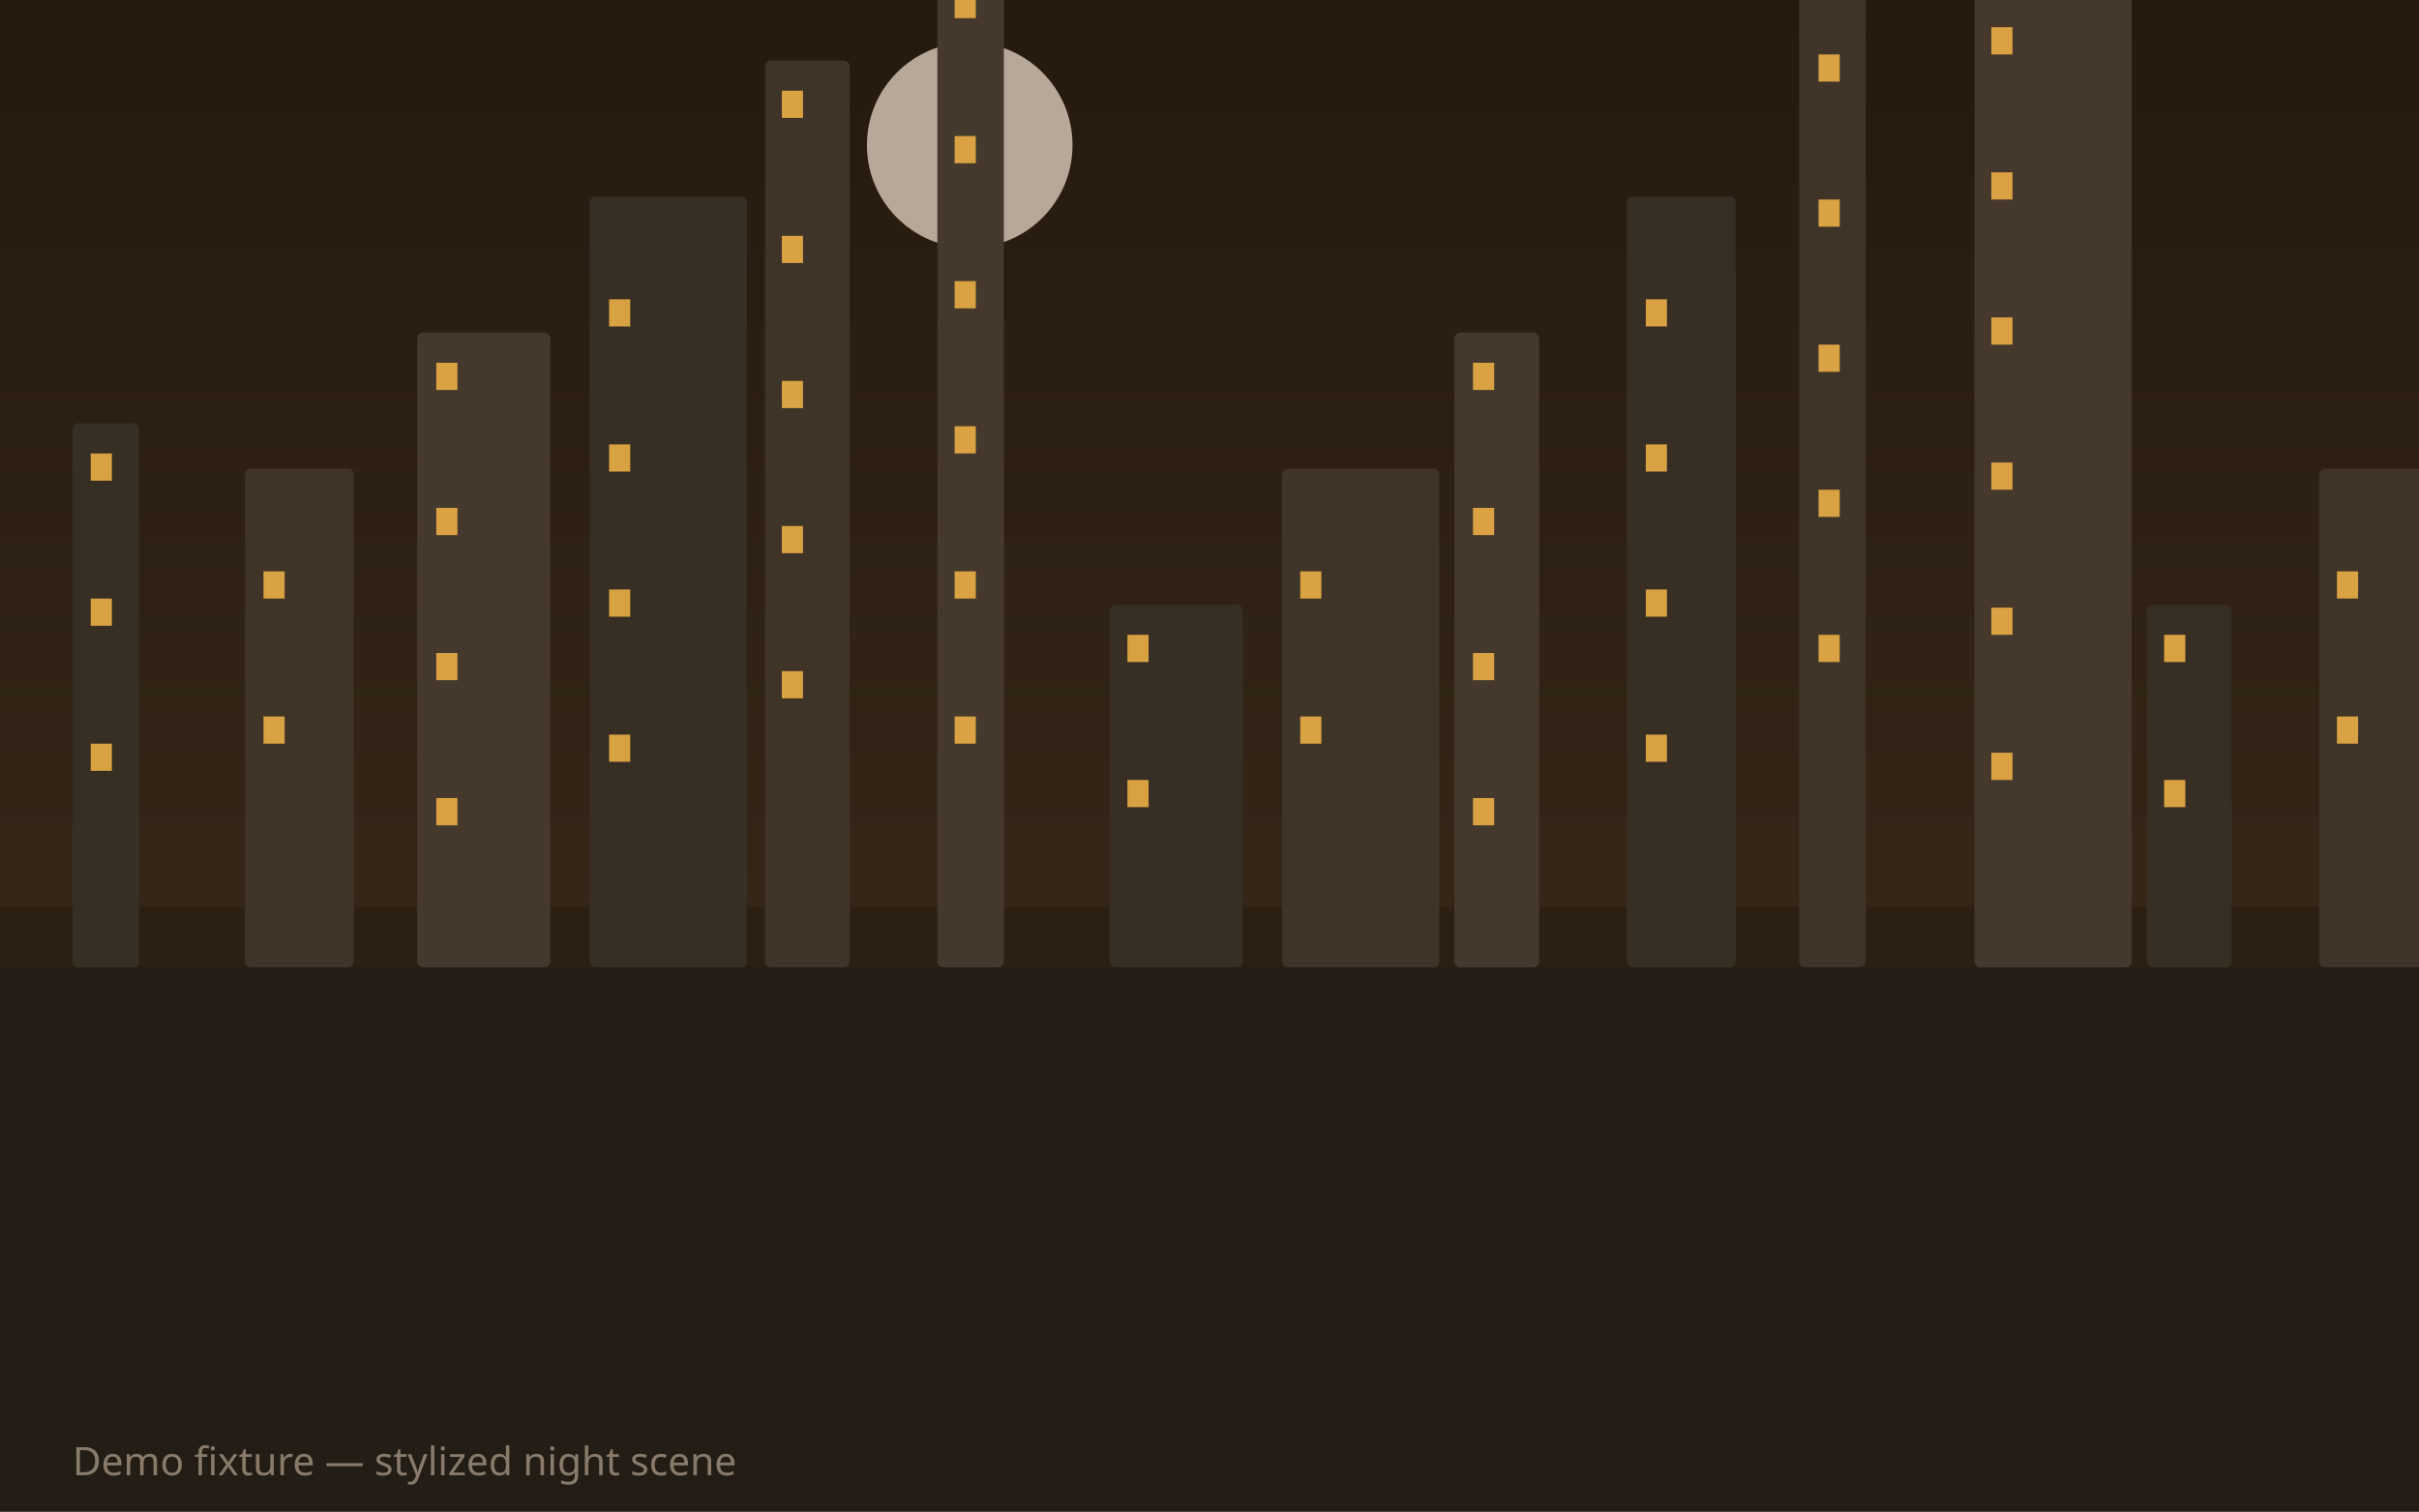
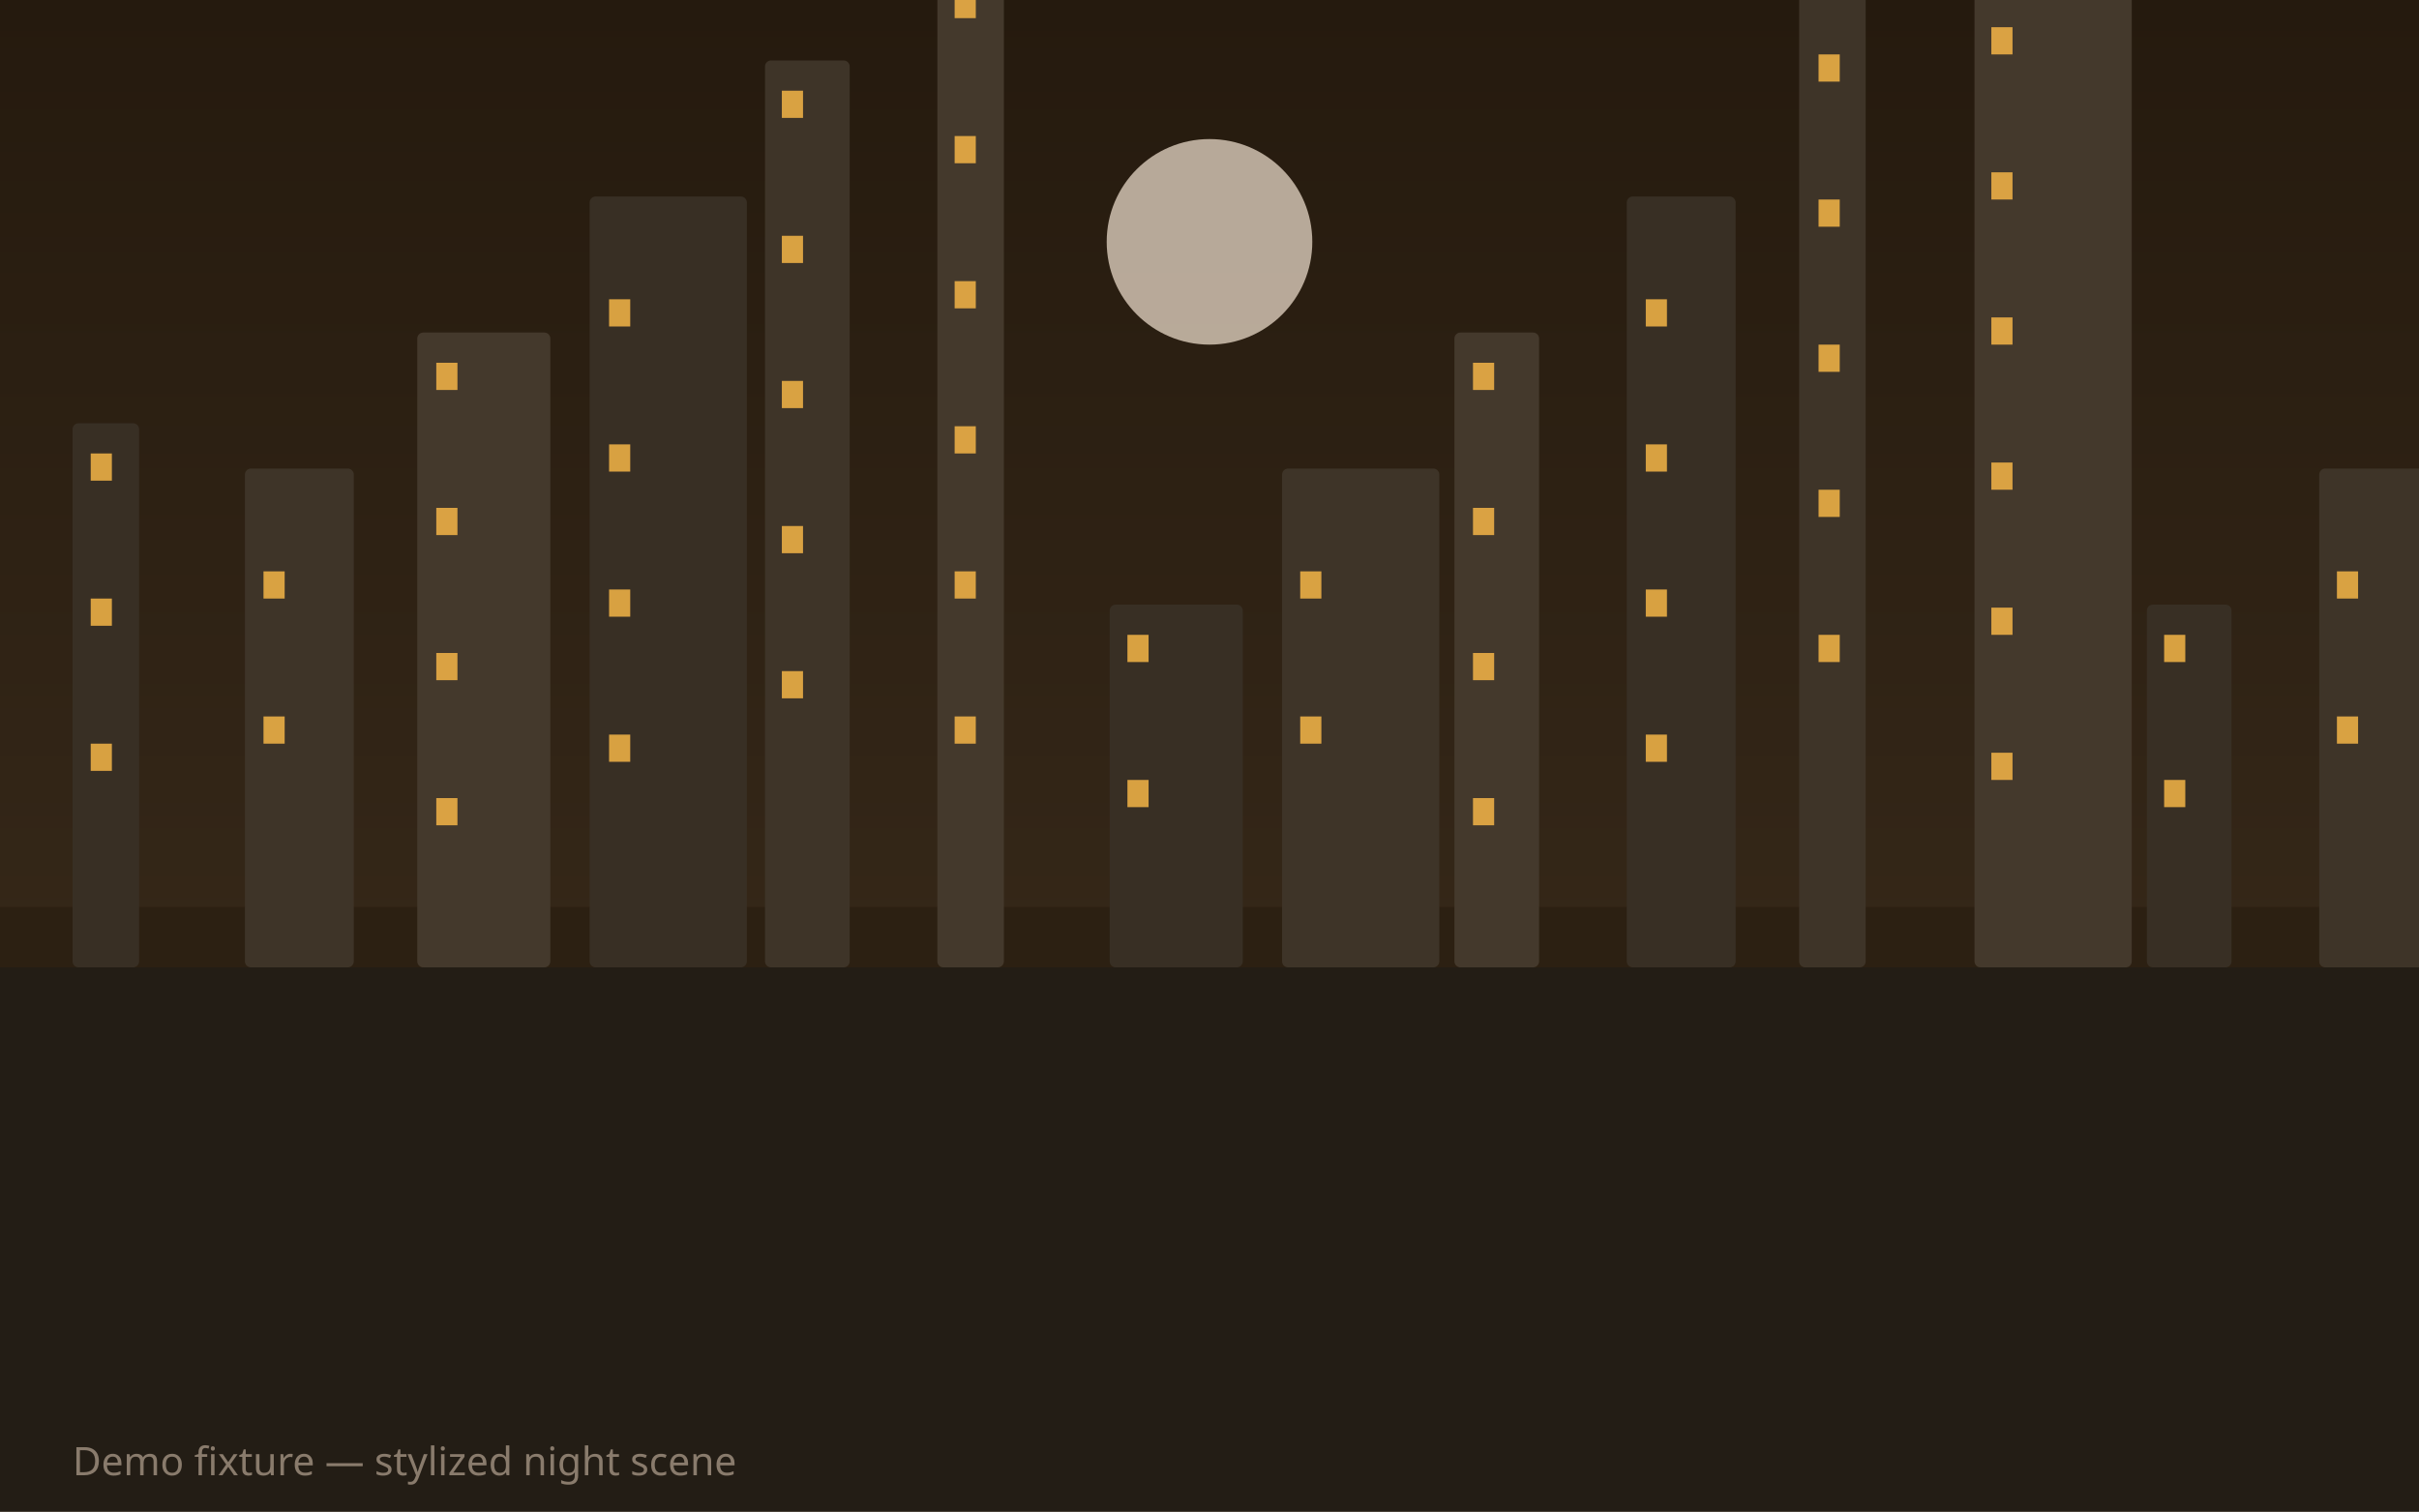
<svg xmlns="http://www.w3.org/2000/svg" width="800" height="500" viewBox="0 0 800 500" role="img" aria-label="Demo night scene">
  <defs>
    <linearGradient id="sky-aad-07" x1="0" y1="0" x2="0" y2="1">
      <stop offset="0%" stop-color="hsl(32, 45%, 10%)" />
      <stop offset="100%" stop-color="hsl(32, 35%, 18%)" />
    </linearGradient>
  </defs>
  <rect width="800" height="500" fill="url(#sky-aad-07)" />
-   <circle cx="320.7" cy="48.0" r="34" fill="hsl(32, 28%, 78%)" opacity="0.82" />
+   <circle cx="400.0" cy="80.0" r="34" fill="hsl(32, 28%, 78%)" opacity="0.82" />
  <path d="M0 350 Q200 310 400 340 T800 330 L800 500 L0 500 Z" fill="hsl(32, 40%, 12%)" opacity="0.75" />
  <rect y="300" width="800" height="120" fill="hsl(32, 40%, 12%)" opacity="0.9" />
  <ellipse cx="80" cy="360" rx="40" ry="6" fill="hsl(32, 25%, 22%)" opacity="0.35" />
  <ellipse cx="175" cy="360" rx="40" ry="6" fill="hsl(32, 25%, 22%)" opacity="0.35" />
  <ellipse cx="270" cy="360" rx="40" ry="6" fill="hsl(32, 25%, 22%)" opacity="0.35" />
  <ellipse cx="365" cy="360" rx="40" ry="6" fill="hsl(32, 25%, 22%)" opacity="0.35" />
  <ellipse cx="460" cy="360" rx="40" ry="6" fill="hsl(32, 25%, 22%)" opacity="0.35" />
  <ellipse cx="555" cy="360" rx="40" ry="6" fill="hsl(32, 25%, 22%)" opacity="0.35" />
  <ellipse cx="650" cy="360" rx="40" ry="6" fill="hsl(32, 25%, 22%)" opacity="0.35" />
  <ellipse cx="745" cy="360" rx="40" ry="6" fill="hsl(32, 25%, 22%)" opacity="0.35" />
  <rect y="320" width="800" height="180" fill="hsl(32, 25%, 11%)" />
  <rect x="24" y="140" width="22" height="180" fill="hsl(32, 22%, 18%)" rx="2" />
  <rect x="30" y="150" width="7" height="9" fill="hsl(38, 90%, 62%)" opacity="0.85" />
  <rect x="30" y="198" width="7" height="9" fill="hsl(38, 90%, 62%)" opacity="0.85" />
  <rect x="30" y="246" width="7" height="9" fill="hsl(38, 90%, 62%)" opacity="0.85" />
  <rect x="81" y="155" width="36" height="165" fill="hsl(32, 22%, 20%)" rx="2" />
  <rect x="87.143" y="189" width="7" height="9" fill="hsl(38, 90%, 62%)" opacity="0.85" />
  <rect x="87.143" y="237" width="7" height="9" fill="hsl(38, 90%, 62%)" opacity="0.85" />
  <rect x="138" y="110" width="44" height="210" fill="hsl(32, 22%, 22%)" rx="2" />
  <rect x="144.286" y="120" width="7" height="9" fill="hsl(38, 90%, 62%)" opacity="0.85" />
  <rect x="144.286" y="168" width="7" height="9" fill="hsl(38, 90%, 62%)" opacity="0.85" />
  <rect x="144.286" y="216" width="7" height="9" fill="hsl(38, 90%, 62%)" opacity="0.85" />
  <rect x="144.286" y="264" width="7" height="9" fill="hsl(38, 90%, 62%)" opacity="0.85" />
  <rect x="195" y="65" width="52" height="255" fill="hsl(32, 22%, 18%)" rx="2" />
  <rect x="201.429" y="99" width="7" height="9" fill="hsl(38, 90%, 62%)" opacity="0.85" />
  <rect x="201.429" y="147" width="7" height="9" fill="hsl(38, 90%, 62%)" opacity="0.85" />
  <rect x="201.429" y="195" width="7" height="9" fill="hsl(38, 90%, 62%)" opacity="0.85" />
  <rect x="201.429" y="243" width="7" height="9" fill="hsl(38, 90%, 62%)" opacity="0.85" />
  <rect x="253" y="20" width="28" height="300" fill="hsl(32, 22%, 20%)" rx="2" />
  <rect x="258.571" y="30" width="7" height="9" fill="hsl(38, 90%, 62%)" opacity="0.85" />
  <rect x="258.571" y="78" width="7" height="9" fill="hsl(38, 90%, 62%)" opacity="0.85" />
  <rect x="258.571" y="126" width="7" height="9" fill="hsl(38, 90%, 62%)" opacity="0.85" />
  <rect x="258.571" y="174" width="7" height="9" fill="hsl(38, 90%, 62%)" opacity="0.85" />
  <rect x="258.571" y="222" width="7" height="9" fill="hsl(38, 90%, 62%)" opacity="0.85" />
  <rect x="310" y="-85" width="22" height="405" fill="hsl(32, 22%, 22%)" rx="2" />
  <rect x="315.714" y="-51" width="7" height="9" fill="hsl(38, 90%, 62%)" opacity="0.85" />
  <rect x="315.714" y="-3" width="7" height="9" fill="hsl(38, 90%, 62%)" opacity="0.85" />
  <rect x="315.714" y="45" width="7" height="9" fill="hsl(38, 90%, 62%)" opacity="0.85" />
  <rect x="315.714" y="93" width="7" height="9" fill="hsl(38, 90%, 62%)" opacity="0.85" />
  <rect x="315.714" y="141" width="7" height="9" fill="hsl(38, 90%, 62%)" opacity="0.85" />
  <rect x="315.714" y="189" width="7" height="9" fill="hsl(38, 90%, 62%)" opacity="0.85" />
  <rect x="315.714" y="237" width="7" height="9" fill="hsl(38, 90%, 62%)" opacity="0.85" />
  <rect x="367" y="200" width="44" height="120" fill="hsl(32, 22%, 18%)" rx="2" />
  <rect x="372.857" y="210" width="7" height="9" fill="hsl(38, 90%, 62%)" opacity="0.85" />
  <rect x="372.857" y="258" width="7" height="9" fill="hsl(38, 90%, 62%)" opacity="0.85" />
  <rect x="424" y="155" width="52" height="165" fill="hsl(32, 22%, 20%)" rx="2" />
  <rect x="430" y="189" width="7" height="9" fill="hsl(38, 90%, 62%)" opacity="0.85" />
  <rect x="430" y="237" width="7" height="9" fill="hsl(38, 90%, 62%)" opacity="0.85" />
  <rect x="481" y="110" width="28" height="210" fill="hsl(32, 22%, 22%)" rx="2" />
  <rect x="487.143" y="120" width="7" height="9" fill="hsl(38, 90%, 62%)" opacity="0.85" />
  <rect x="487.143" y="168" width="7" height="9" fill="hsl(38, 90%, 62%)" opacity="0.85" />
  <rect x="487.143" y="216" width="7" height="9" fill="hsl(38, 90%, 62%)" opacity="0.85" />
  <rect x="487.143" y="264" width="7" height="9" fill="hsl(38, 90%, 62%)" opacity="0.85" />
  <rect x="538" y="65" width="36" height="255" fill="hsl(32, 22%, 18%)" rx="2" />
  <rect x="544.286" y="99" width="7" height="9" fill="hsl(38, 90%, 62%)" opacity="0.85" />
  <rect x="544.286" y="147" width="7" height="9" fill="hsl(38, 90%, 62%)" opacity="0.85" />
  <rect x="544.286" y="195" width="7" height="9" fill="hsl(38, 90%, 62%)" opacity="0.85" />
  <rect x="544.286" y="243" width="7" height="9" fill="hsl(38, 90%, 62%)" opacity="0.85" />
  <rect x="595" y="-40" width="22" height="360" fill="hsl(32, 22%, 20%)" rx="2" />
  <rect x="601.429" y="-30" width="7" height="9" fill="hsl(38, 90%, 62%)" opacity="0.85" />
  <rect x="601.429" y="18" width="7" height="9" fill="hsl(38, 90%, 62%)" opacity="0.85" />
  <rect x="601.429" y="66" width="7" height="9" fill="hsl(38, 90%, 62%)" opacity="0.85" />
  <rect x="601.429" y="114" width="7" height="9" fill="hsl(38, 90%, 62%)" opacity="0.85" />
  <rect x="601.429" y="162" width="7" height="9" fill="hsl(38, 90%, 62%)" opacity="0.85" />
  <rect x="601.429" y="210" width="7" height="9" fill="hsl(38, 90%, 62%)" opacity="0.85" />
  <rect x="653" y="-25" width="52" height="345" fill="hsl(32, 22%, 22%)" rx="2" />
  <rect x="658.571" y="9" width="7" height="9" fill="hsl(38, 90%, 62%)" opacity="0.85" />
  <rect x="658.571" y="57" width="7" height="9" fill="hsl(38, 90%, 62%)" opacity="0.85" />
  <rect x="658.571" y="105" width="7" height="9" fill="hsl(38, 90%, 62%)" opacity="0.85" />
  <rect x="658.571" y="153" width="7" height="9" fill="hsl(38, 90%, 62%)" opacity="0.85" />
  <rect x="658.571" y="201" width="7" height="9" fill="hsl(38, 90%, 62%)" opacity="0.85" />
  <rect x="658.571" y="249" width="7" height="9" fill="hsl(38, 90%, 62%)" opacity="0.85" />
  <rect x="710" y="200" width="28" height="120" fill="hsl(32, 22%, 18%)" rx="2" />
  <rect x="715.714" y="210" width="7" height="9" fill="hsl(38, 90%, 62%)" opacity="0.85" />
  <rect x="715.714" y="258" width="7" height="9" fill="hsl(38, 90%, 62%)" opacity="0.85" />
  <rect x="767" y="155" width="36" height="165" fill="hsl(32, 22%, 20%)" rx="2" />
  <rect x="772.857" y="189" width="7" height="9" fill="hsl(38, 90%, 62%)" opacity="0.85" />
  <rect x="772.857" y="237" width="7" height="9" fill="hsl(38, 90%, 62%)" opacity="0.85" />
  <text x="24" y="488" fill="hsl(32, 12%, 48%)" font-family="system-ui,sans-serif" font-size="13">Demo fixture — stylized night scene</text>
</svg>
